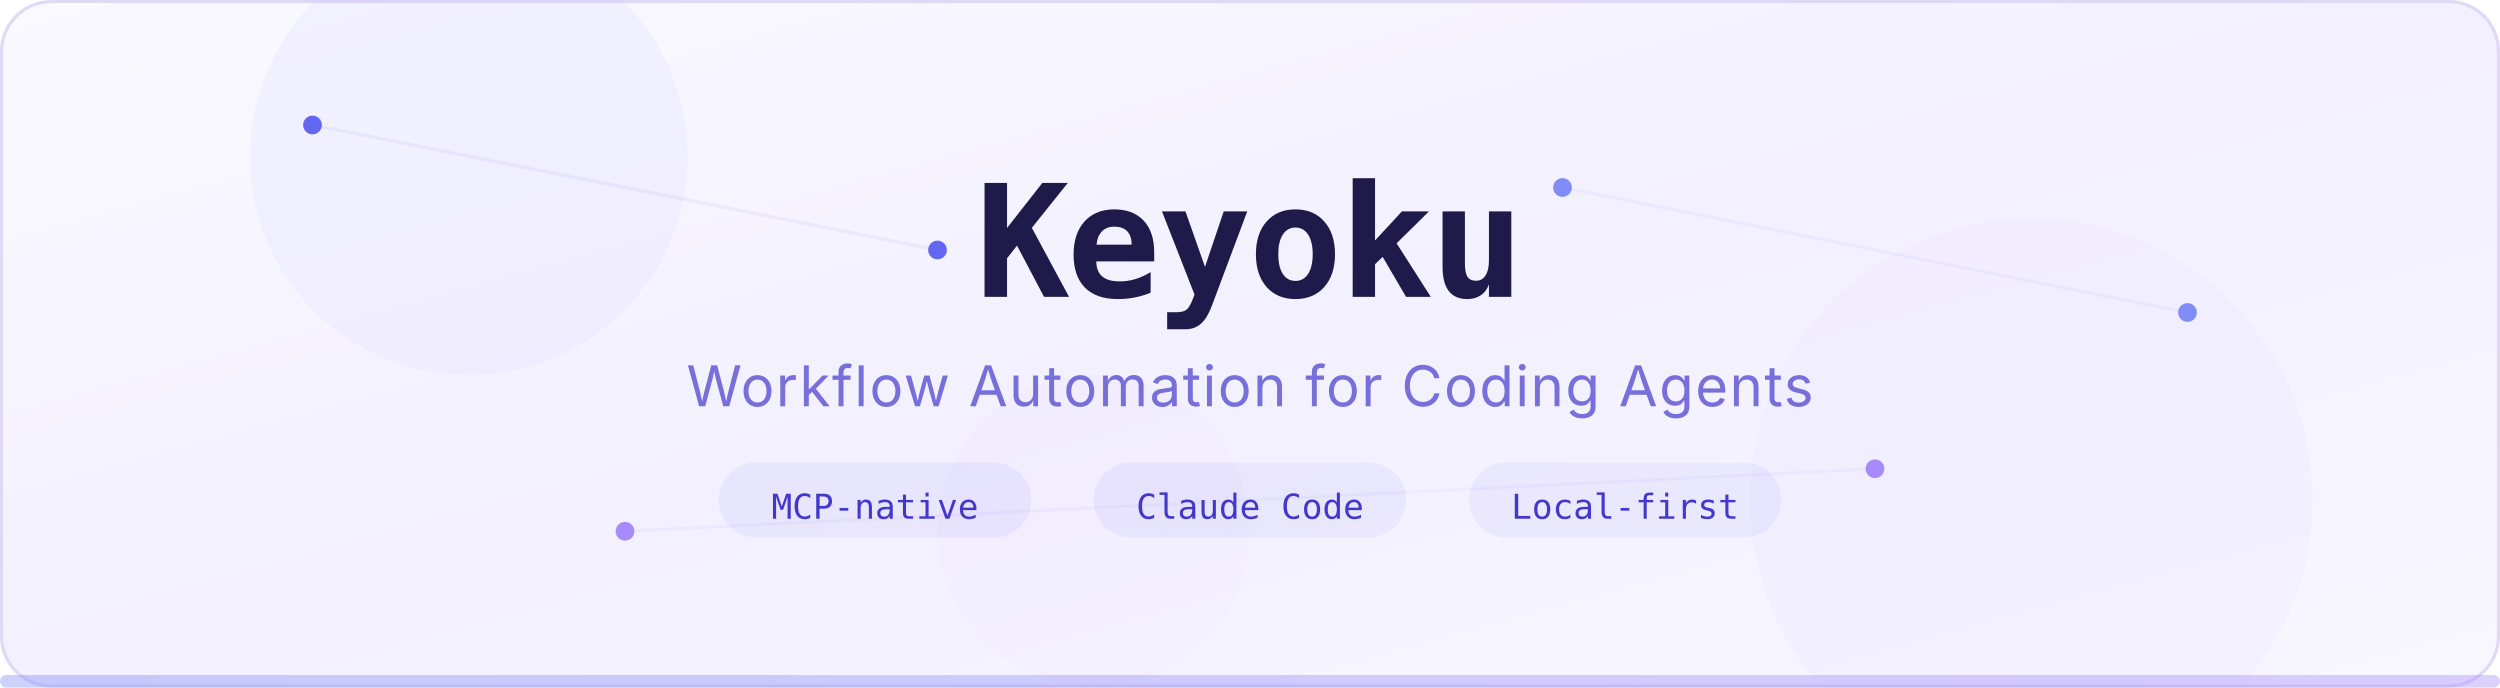
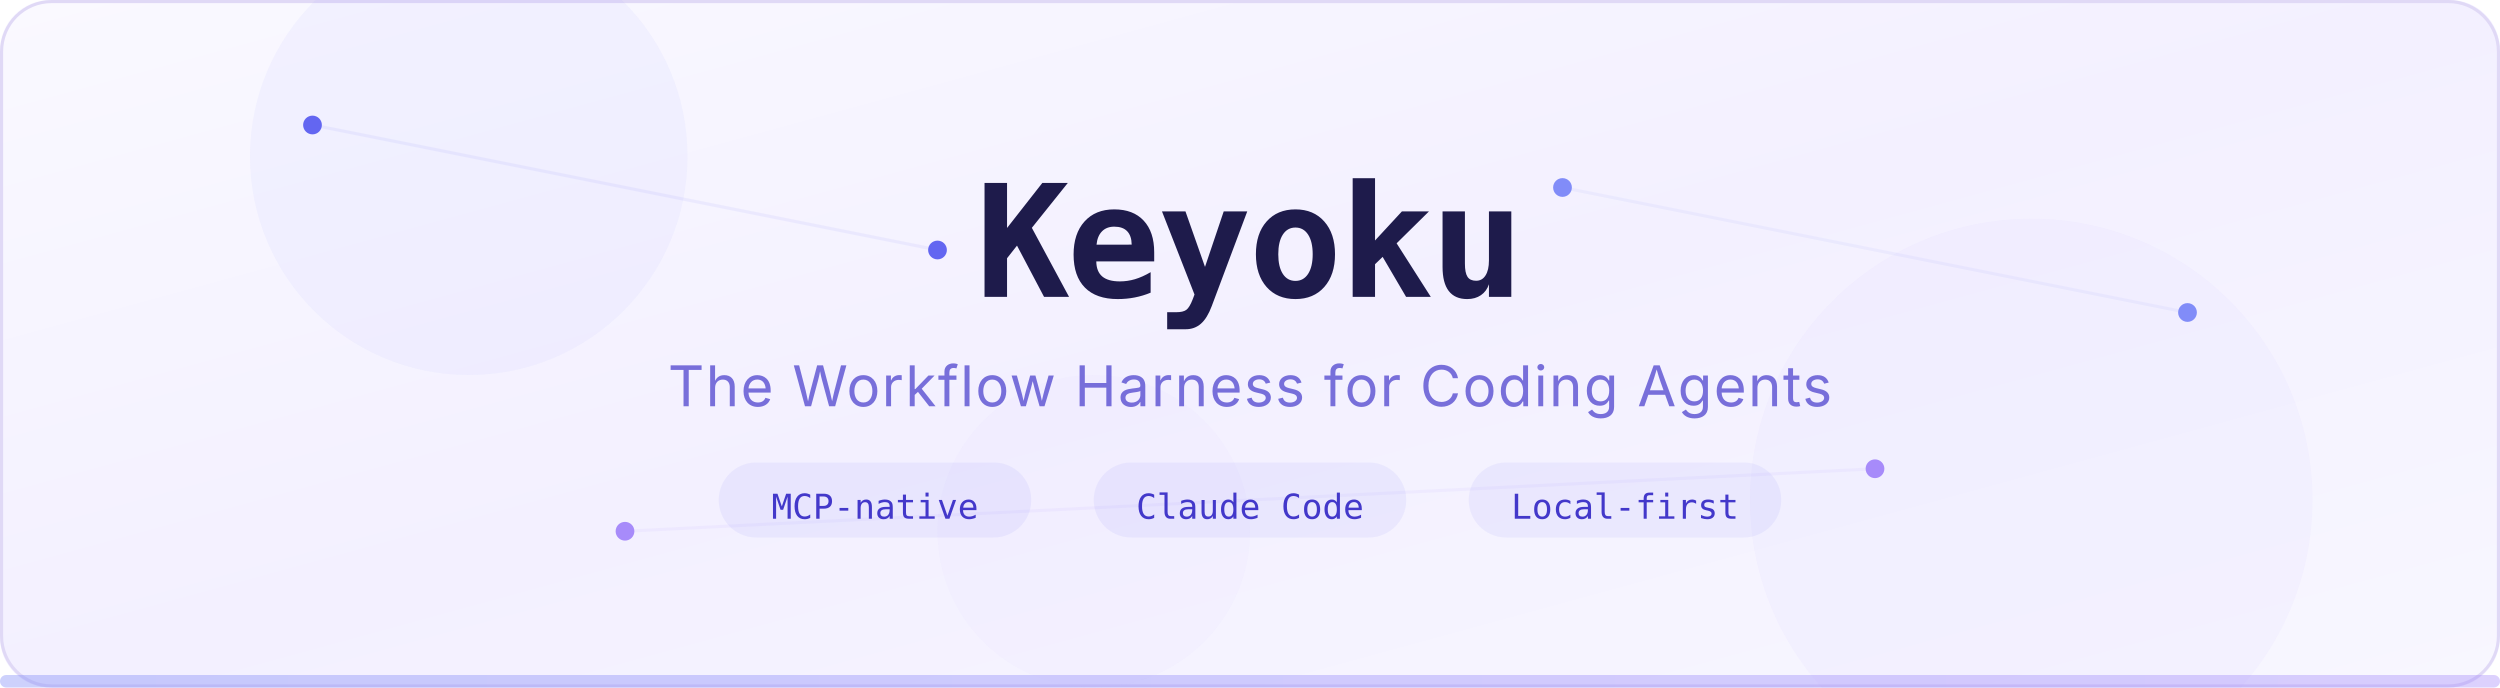
<svg xmlns="http://www.w3.org/2000/svg" width="800" height="220" viewBox="0 0 800 220">
  <defs>
    <linearGradient id="bg" x1="0%" y1="0%" x2="100%" y2="100%">
      <stop offset="0%" style="stop-color:#faf9ff;stop-opacity:1" />
      <stop offset="50%" style="stop-color:#f3f0ff;stop-opacity:1" />
      <stop offset="100%" style="stop-color:#f8f7ff;stop-opacity:1" />
    </linearGradient>
    <linearGradient id="accent" x1="0%" y1="0%" x2="100%" y2="0%">
      <stop offset="0%" style="stop-color:#818cf8;stop-opacity:1" />
      <stop offset="100%" style="stop-color:#a78bfa;stop-opacity:1" />
    </linearGradient>
  </defs>
  <style>
    .orb1 { animation: float1 7s ease-in-out infinite; }
    .orb2 { animation: float2 9s ease-in-out infinite; }
    .orb3 { animation: float3 6s ease-in-out infinite; }
    .pulse { animation: pulse 4s ease-in-out infinite; }
    @keyframes float1 {
      0%, 100% { transform: translate(0, 0); opacity: 0.06; }
      50% { transform: translate(12px, -6px); opacity: 0.12; }
    }
    @keyframes float2 {
      0%, 100% { transform: translate(0, 0); opacity: 0.05; }
      50% { transform: translate(-10px, 8px); opacity: 0.1; }
    }
    @keyframes float3 {
      0%, 100% { transform: translate(0, 0); opacity: 0.06; }
      50% { transform: translate(6px, -10px); opacity: 0.11; }
    }
    @keyframes pulse {
      0%, 100% { opacity: 0.2; }
      50% { opacity: 0.5; }
    }
  </style>
  <rect width="800" height="220" rx="16" fill="url(#bg)" />
  <rect x="0.5" y="0.5" width="799" height="219" rx="16" fill="none" stroke="#e0d9f6" stroke-width="1" />
  <rect x="0" y="216" width="800" height="4" rx="2" fill="url(#accent)" opacity="0.4" />
  <circle class="orb1" cx="150" cy="50" r="70" fill="#818cf8" opacity="0.06" />
  <circle class="orb2" cx="650" cy="160" r="90" fill="#a78bfa" opacity="0.05" />
  <circle class="orb3" cx="350" cy="170" r="50" fill="#c4b5fd" opacity="0.06" />
  <g opacity="0.08">
    <line x1="100" y1="40" x2="300" y2="80" stroke="#6366f1" stroke-width="1" />
    <line x1="500" y1="60" x2="700" y2="100" stroke="#818cf8" stroke-width="1" />
    <line x1="200" y1="170" x2="600" y2="150" stroke="#a78bfa" stroke-width="1" />
  </g>
  <circle class="pulse" cx="100" cy="40" r="3" fill="#6366f1" />
  <circle class="pulse" cx="300" cy="80" r="3" fill="#6366f1" style="animation-delay: 1s" />
  <circle class="pulse" cx="500" cy="60" r="3" fill="#818cf8" style="animation-delay: 2s" />
  <circle class="pulse" cx="700" cy="100" r="3" fill="#818cf8" style="animation-delay: 0.5s" />
  <circle class="pulse" cx="200" cy="170" r="3" fill="#a78bfa" style="animation-delay: 1.5s" />
  <circle class="pulse" cx="600" cy="150" r="3" fill="#a78bfa" style="animation-delay: 3s" />
  <text x="400" y="95" font-family="ui-monospace, 'SF Mono', 'Cascadia Code', 'Fira Code', Menlo, monospace" font-size="50" font-weight="700" fill="#1e1b4b" text-anchor="middle" letter-spacing="-1">
    Keyoku
  </text>
  <text x="400" y="130" font-family="ui-sans-serif, system-ui, -apple-system, 'Segoe UI', sans-serif" font-size="18" fill="#4338ca" text-anchor="middle" letter-spacing="0.5" opacity="0.7">
-     Workflow Automation for Coding Agents
+     The Workflow Harness for Coding Agents
  </text>
  <g transform="translate(400, 162)" text-anchor="middle">
    <rect x="-170" y="-14" width="100" height="24" rx="12" fill="#6366f1" opacity="0.08" />
    <text x="-120" y="4" font-family="ui-monospace, monospace" font-size="11" fill="#4338ca">MCP-native</text>
    <rect x="-50" y="-14" width="100" height="24" rx="12" fill="#6366f1" opacity="0.08" />
    <text x="0" y="4" font-family="ui-monospace, monospace" font-size="11" fill="#4338ca">Claude Code</text>
    <rect x="70" y="-14" width="100" height="24" rx="12" fill="#6366f1" opacity="0.08" />
    <text x="120" y="4" font-family="ui-monospace, monospace" font-size="11" fill="#4338ca">Local-first</text>
  </g>
</svg>
